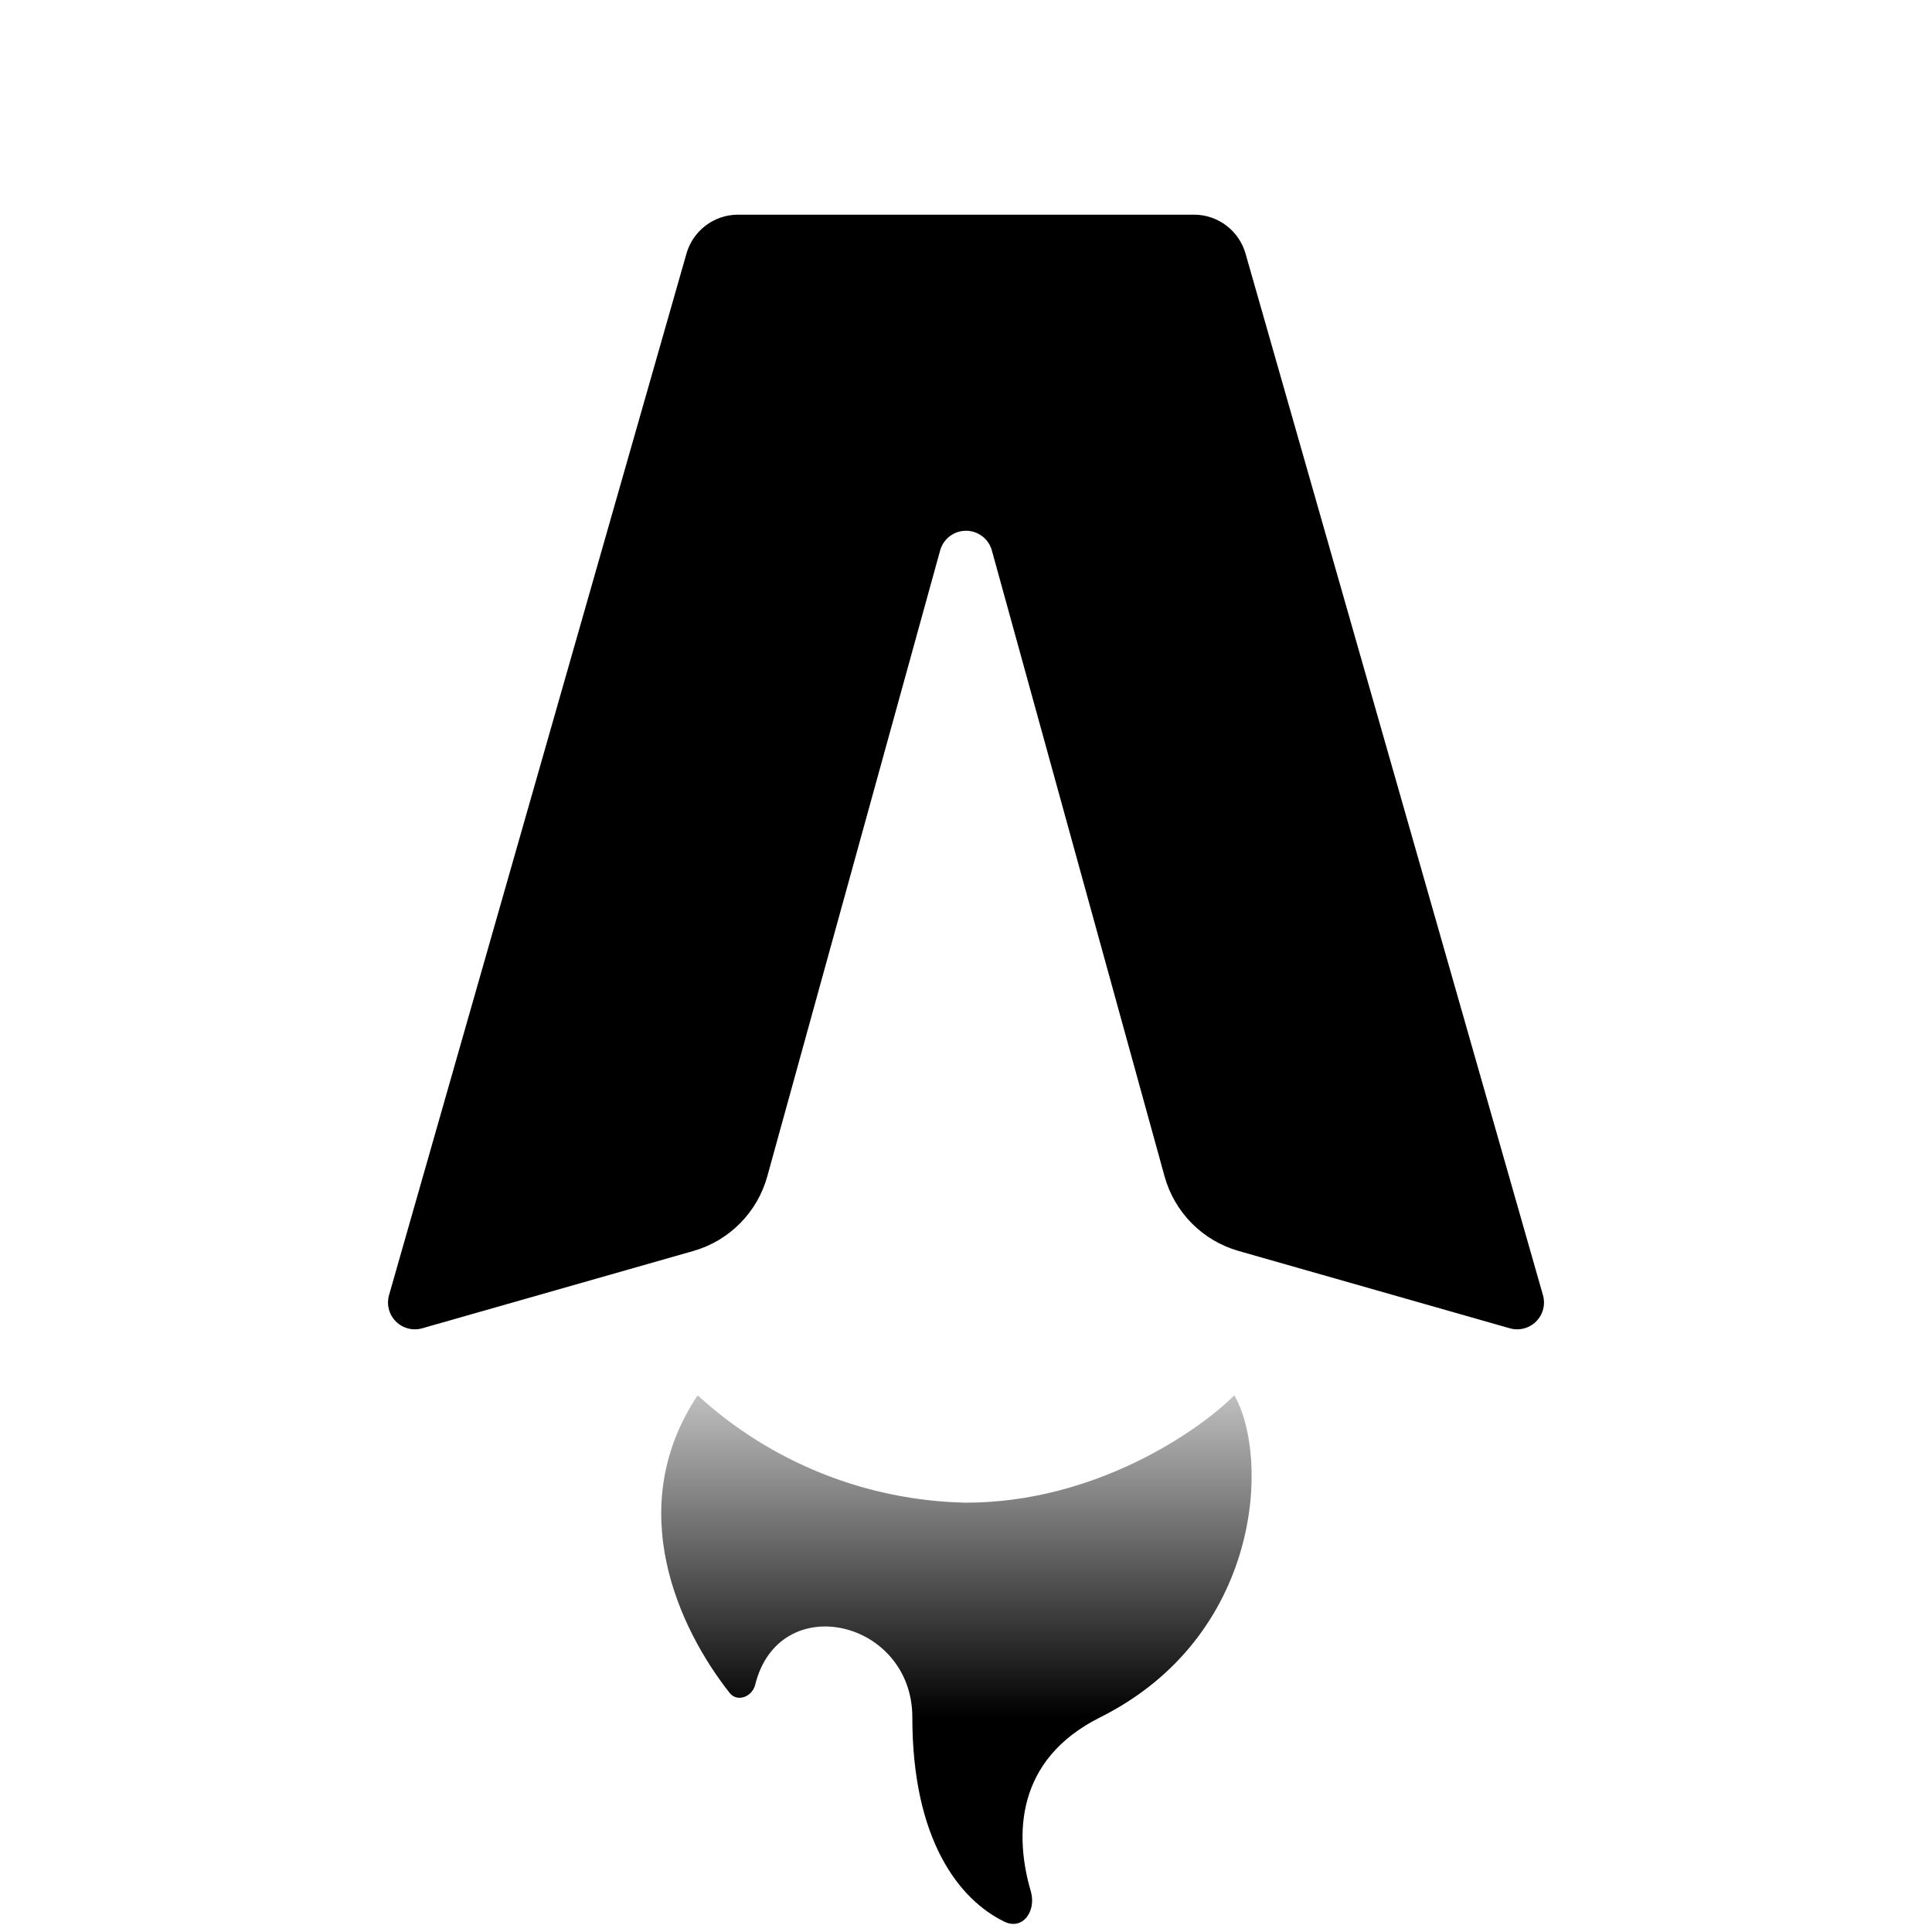
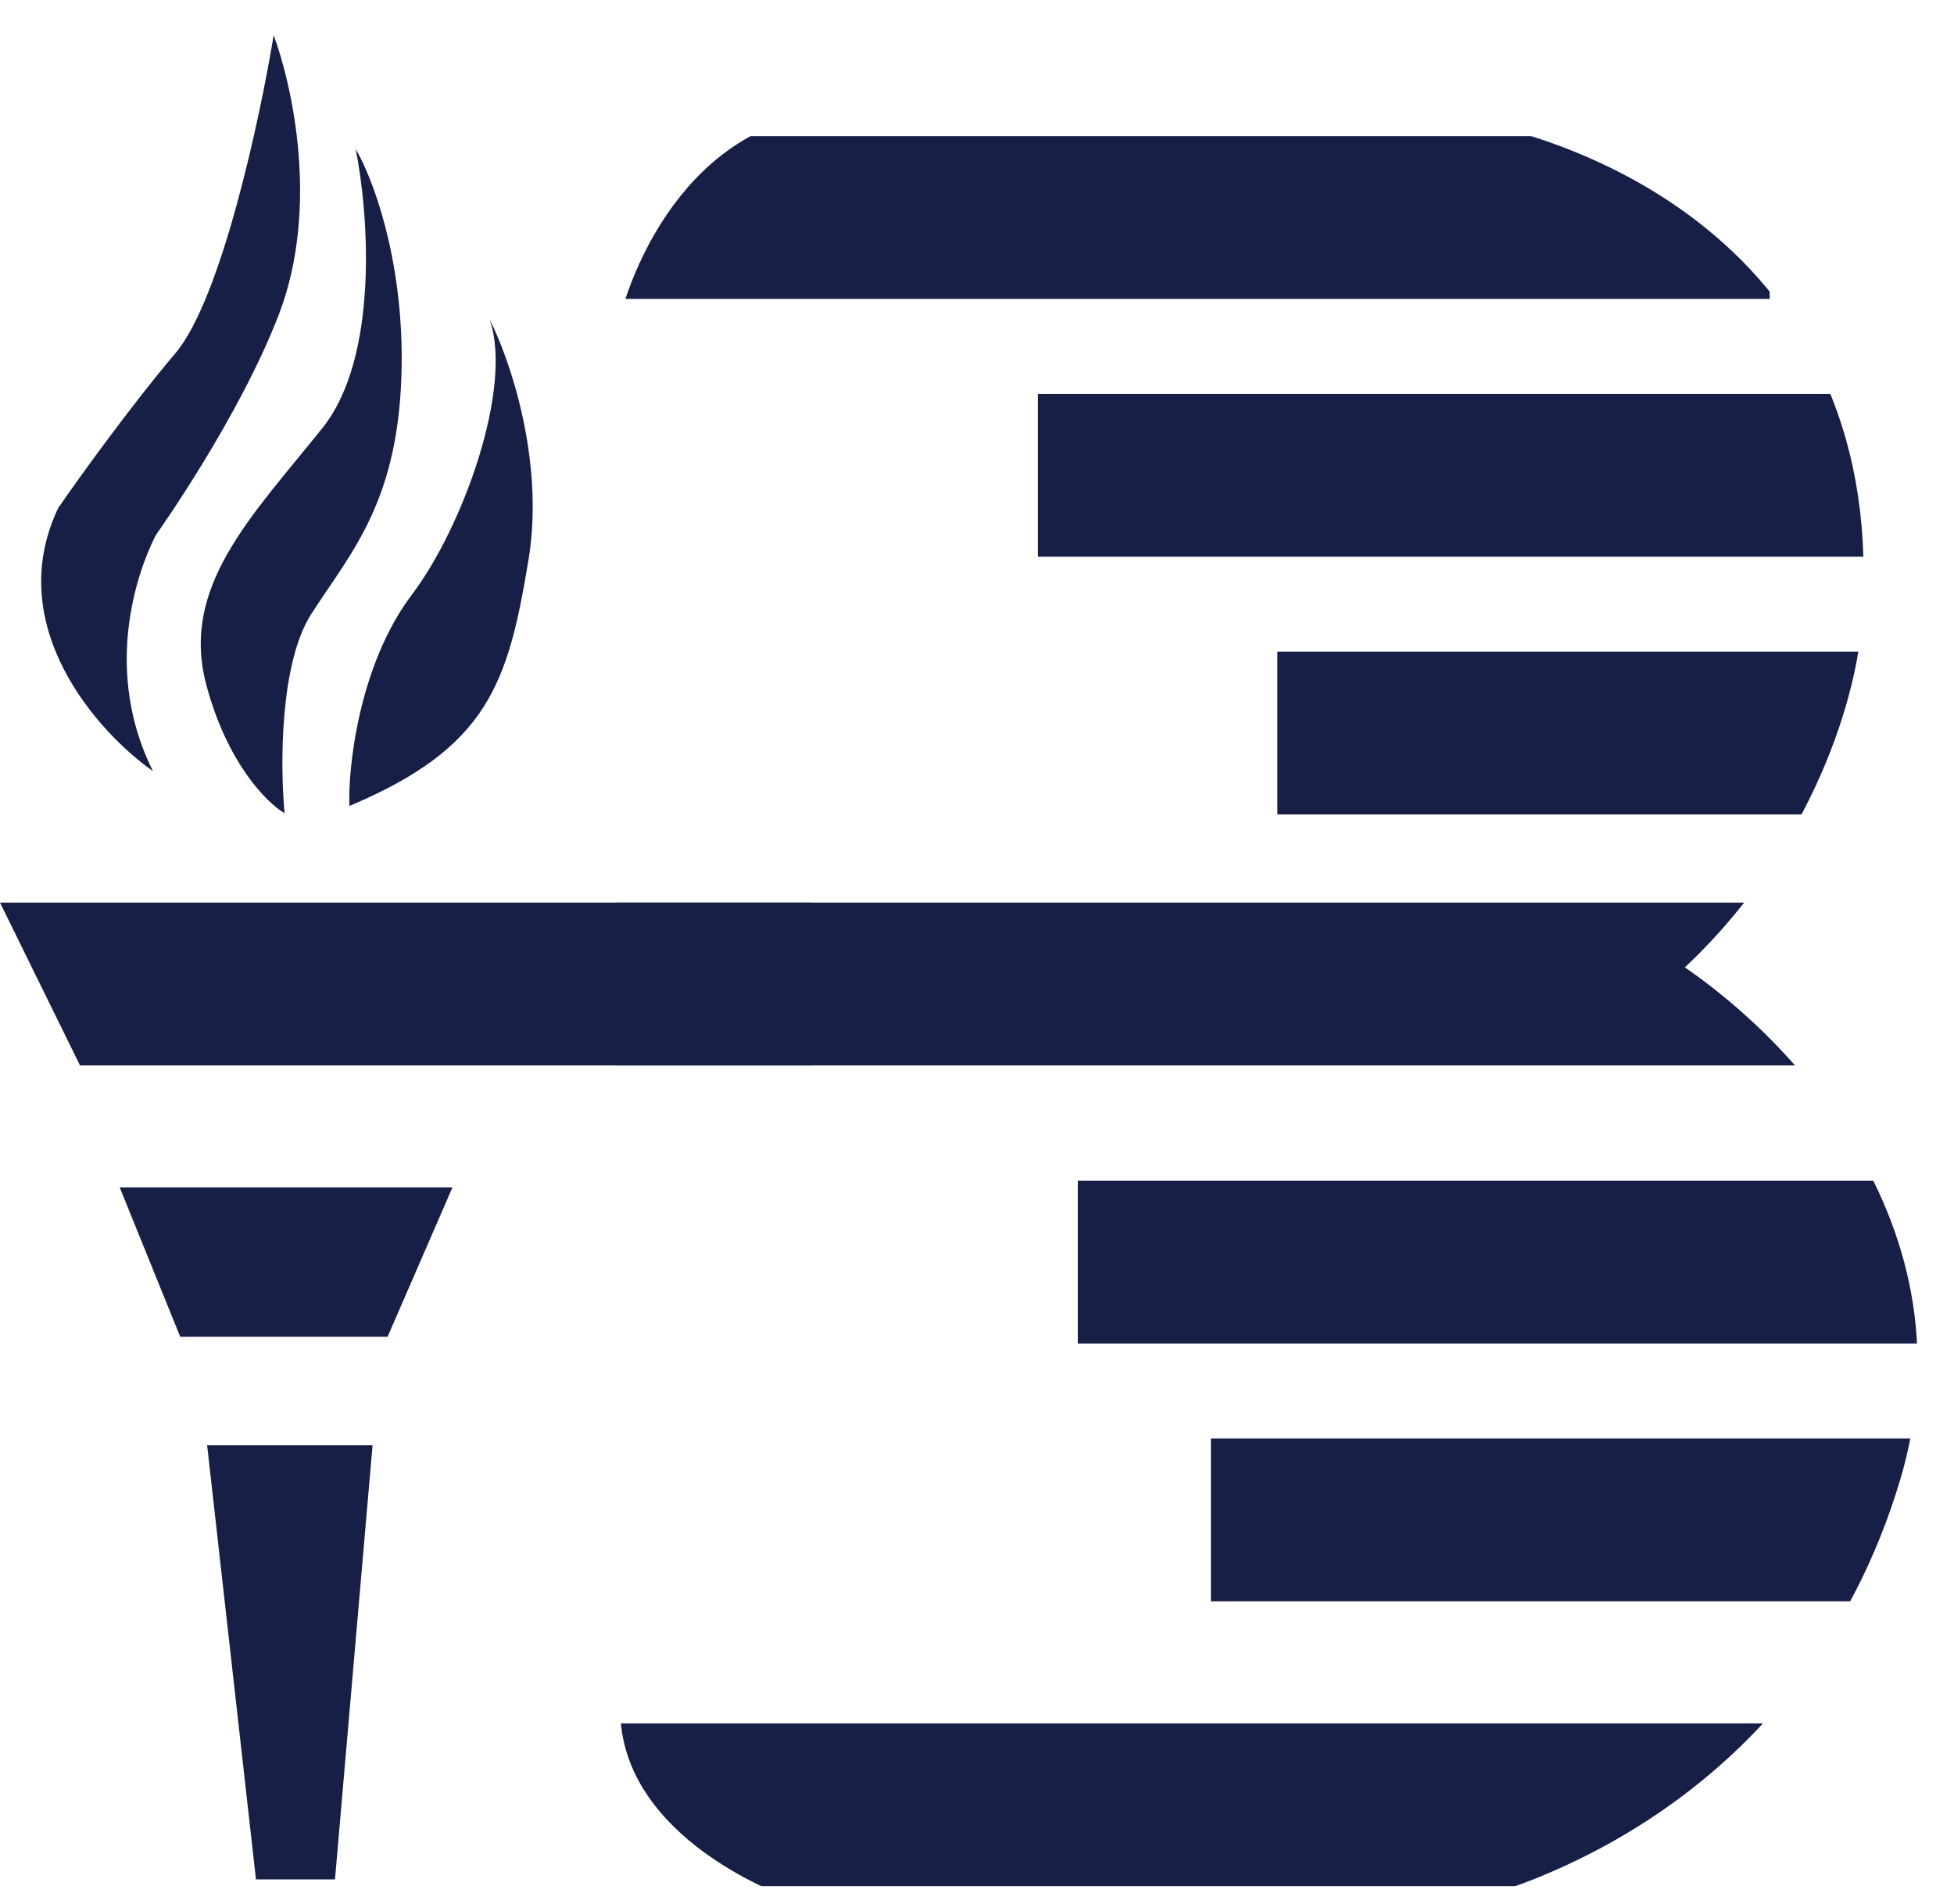
- <svg xmlns="http://www.w3.org/2000/svg" fill="none" viewBox="0 0 36 36">
-   <path fill="#000" d="M22.25 4h-8.5a1 1 0 0 0-.96.73l-5.54 19.4a.5.5 0 0 0 .62.62l5.05-1.44a2 2 0 0 0 1.38-1.4l3.22-11.66a.5.5 0 0 1 .96 0l3.22 11.67a2 2 0 0 0 1.38 1.39l5.05 1.44a.5.5 0 0 0 .62-.62l-5.54-19.4a1 1 0 0 0-.96-.73Z" />
-   <path fill="url(#gradient)" d="M18 28a7.63 7.63 0 0 1-5-2c-1.4 2.1-.35 4.35.6 5.55.14.17.41.07.47-.15.44-1.8 2.93-1.22 2.93.6 0 2.28.87 3.4 1.72 3.81.34.16.59-.2.49-.56-.31-1.05-.29-2.46 1.29-3.25 3-1.5 3.17-4.83 2.5-6-.67.67-2.6 2-5 2Z" />
-   <defs>
-     <linearGradient id="gradient" x1="16" x2="16" y1="32" y2="24" gradientUnits="userSpaceOnUse">
-       <stop stop-color="#000" />
-       <stop offset="1" stop-color="#000" stop-opacity="0" />
-     </linearGradient>
-   </defs>
-   <style>
-     @media (prefers-color-scheme:dark){:root{filter:invert(100%)}}
-   </style>
+ <svg xmlns="http://www.w3.org/2000/svg" width="39" height="38" viewBox="0 0 39 38" fill="none">
+   <mask id="mask0_99_80" style="mask-type:alpha" maskUnits="userSpaceOnUse" x="12" y="2" width="27" height="37">
+     <path d="M17.13 2.72C14.261 2.612 13.013 5.473 12.748 6.917C12.792 15.175 12.88 32.18 12.88 34.129C12.88 36.079 15.226 37.198 16.2 37.514H28.948C30.143 37.243 35.587 35.618 37.447 29.391C38.934 24.409 34.968 20.636 32.799 19.372C35.667 16.989 36.561 13.776 36.65 12.468C37.287 5.211 31.161 2.946 28.018 2.72C25.584 2.765 19.998 2.828 17.13 2.72Z" fill="black" stroke="black" />
+   </mask>
+   <g mask="url(#mask0_99_80)">
+     <path d="M35.322 2.717H10.092V5.966H35.322V2.717Z" fill="#181F47" />
+     <path d="M37.712 7.862H20.715V11.111H37.712V7.862Z" fill="#181F47" />
+     <path d="M37.712 13.006H25.495V16.255H37.712V13.006Z" fill="#181F47" />
+     <path d="M36.915 18.015H3.452V21.265H36.915V18.015Z" fill="#181F47" />
+     <path d="M39.571 23.566H21.512V26.815H39.571V23.566Z" fill="#181F47" />
+     <path d="M39.04 28.711H24.168V31.96H39.04V28.711Z" fill="#181F47" />
+     <path d="M36.915 34.397H10.889V37.646H36.915V34.397Z" fill="#181F47" />
+   </g>
+   <path d="M0 18.015H16.2V21.265H1.597L0 18.015Z" fill="#181F47" />
+   <path d="M3.597 26.68L2.39 23.701H9.03L7.736 26.68H3.597Z" fill="#181F47" />
+   <path d="M5.109 37.511L4.134 28.846H7.436L6.686 37.511H5.109Z" fill="#181F47" />
+   <path d="M1.162 10.139C0.041 12.495 1.956 14.622 3.053 15.391C1.915 13.107 2.964 10.959 3.112 10.677C3.112 10.677 4.772 8.35 5.569 6.268C6.39 4.119 5.816 1.653 5.462 0.703C5.189 2.368 4.415 5.968 3.504 7.046C2.593 8.123 1.563 9.556 1.162 10.139Z" fill="#181F47" />
+   <path d="M6.43 8.55C7.577 7.122 7.354 4.239 7.099 2.975C7.416 3.506 8.043 5.111 8.017 7.281C7.984 9.995 7.01 11.015 6.214 12.253C5.578 13.243 5.593 15.317 5.68 16.23C5.335 16.032 4.54 15.244 4.12 13.678C3.595 11.72 4.996 10.335 6.43 8.55Z" fill="#181F47" />
+   <path d="M8.22 11.87C7.136 13.303 6.94 15.425 6.975 16.086C9.737 14.921 10.141 13.649 10.549 11.169C10.875 9.186 10.166 7.145 9.771 6.373C10.249 7.723 9.242 10.518 8.22 11.87Z" fill="#181F47" />
</svg>
